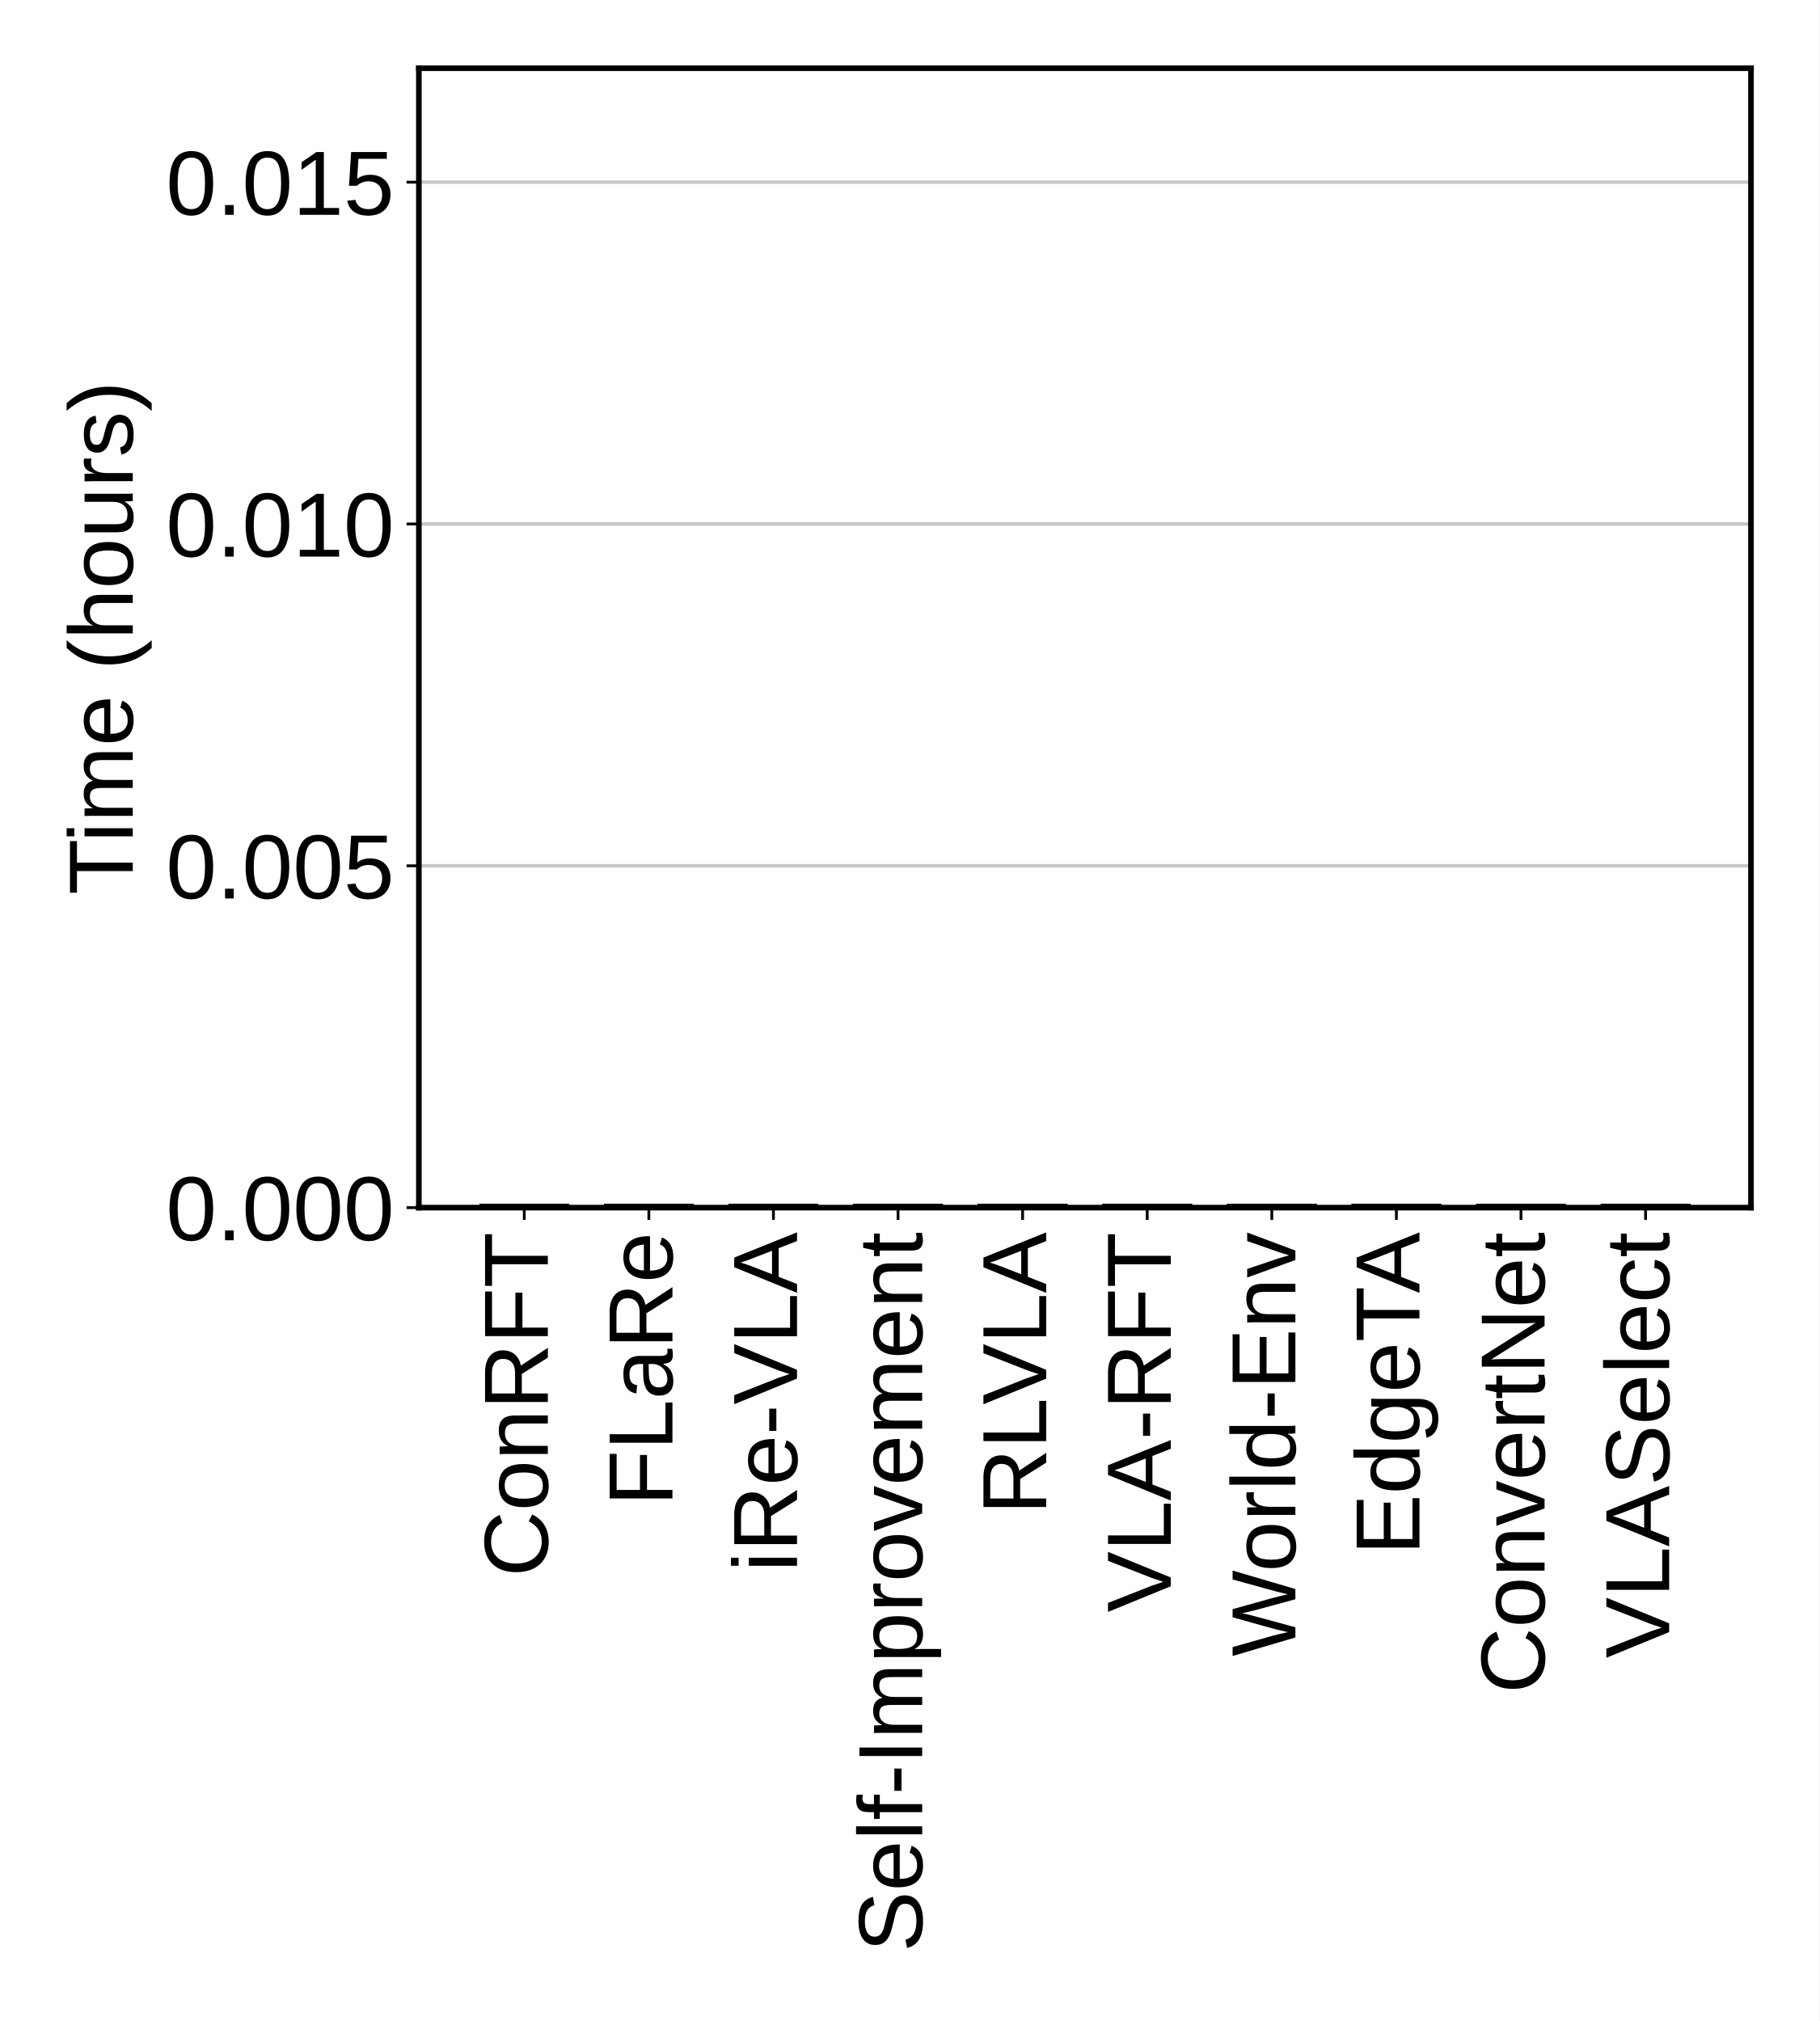
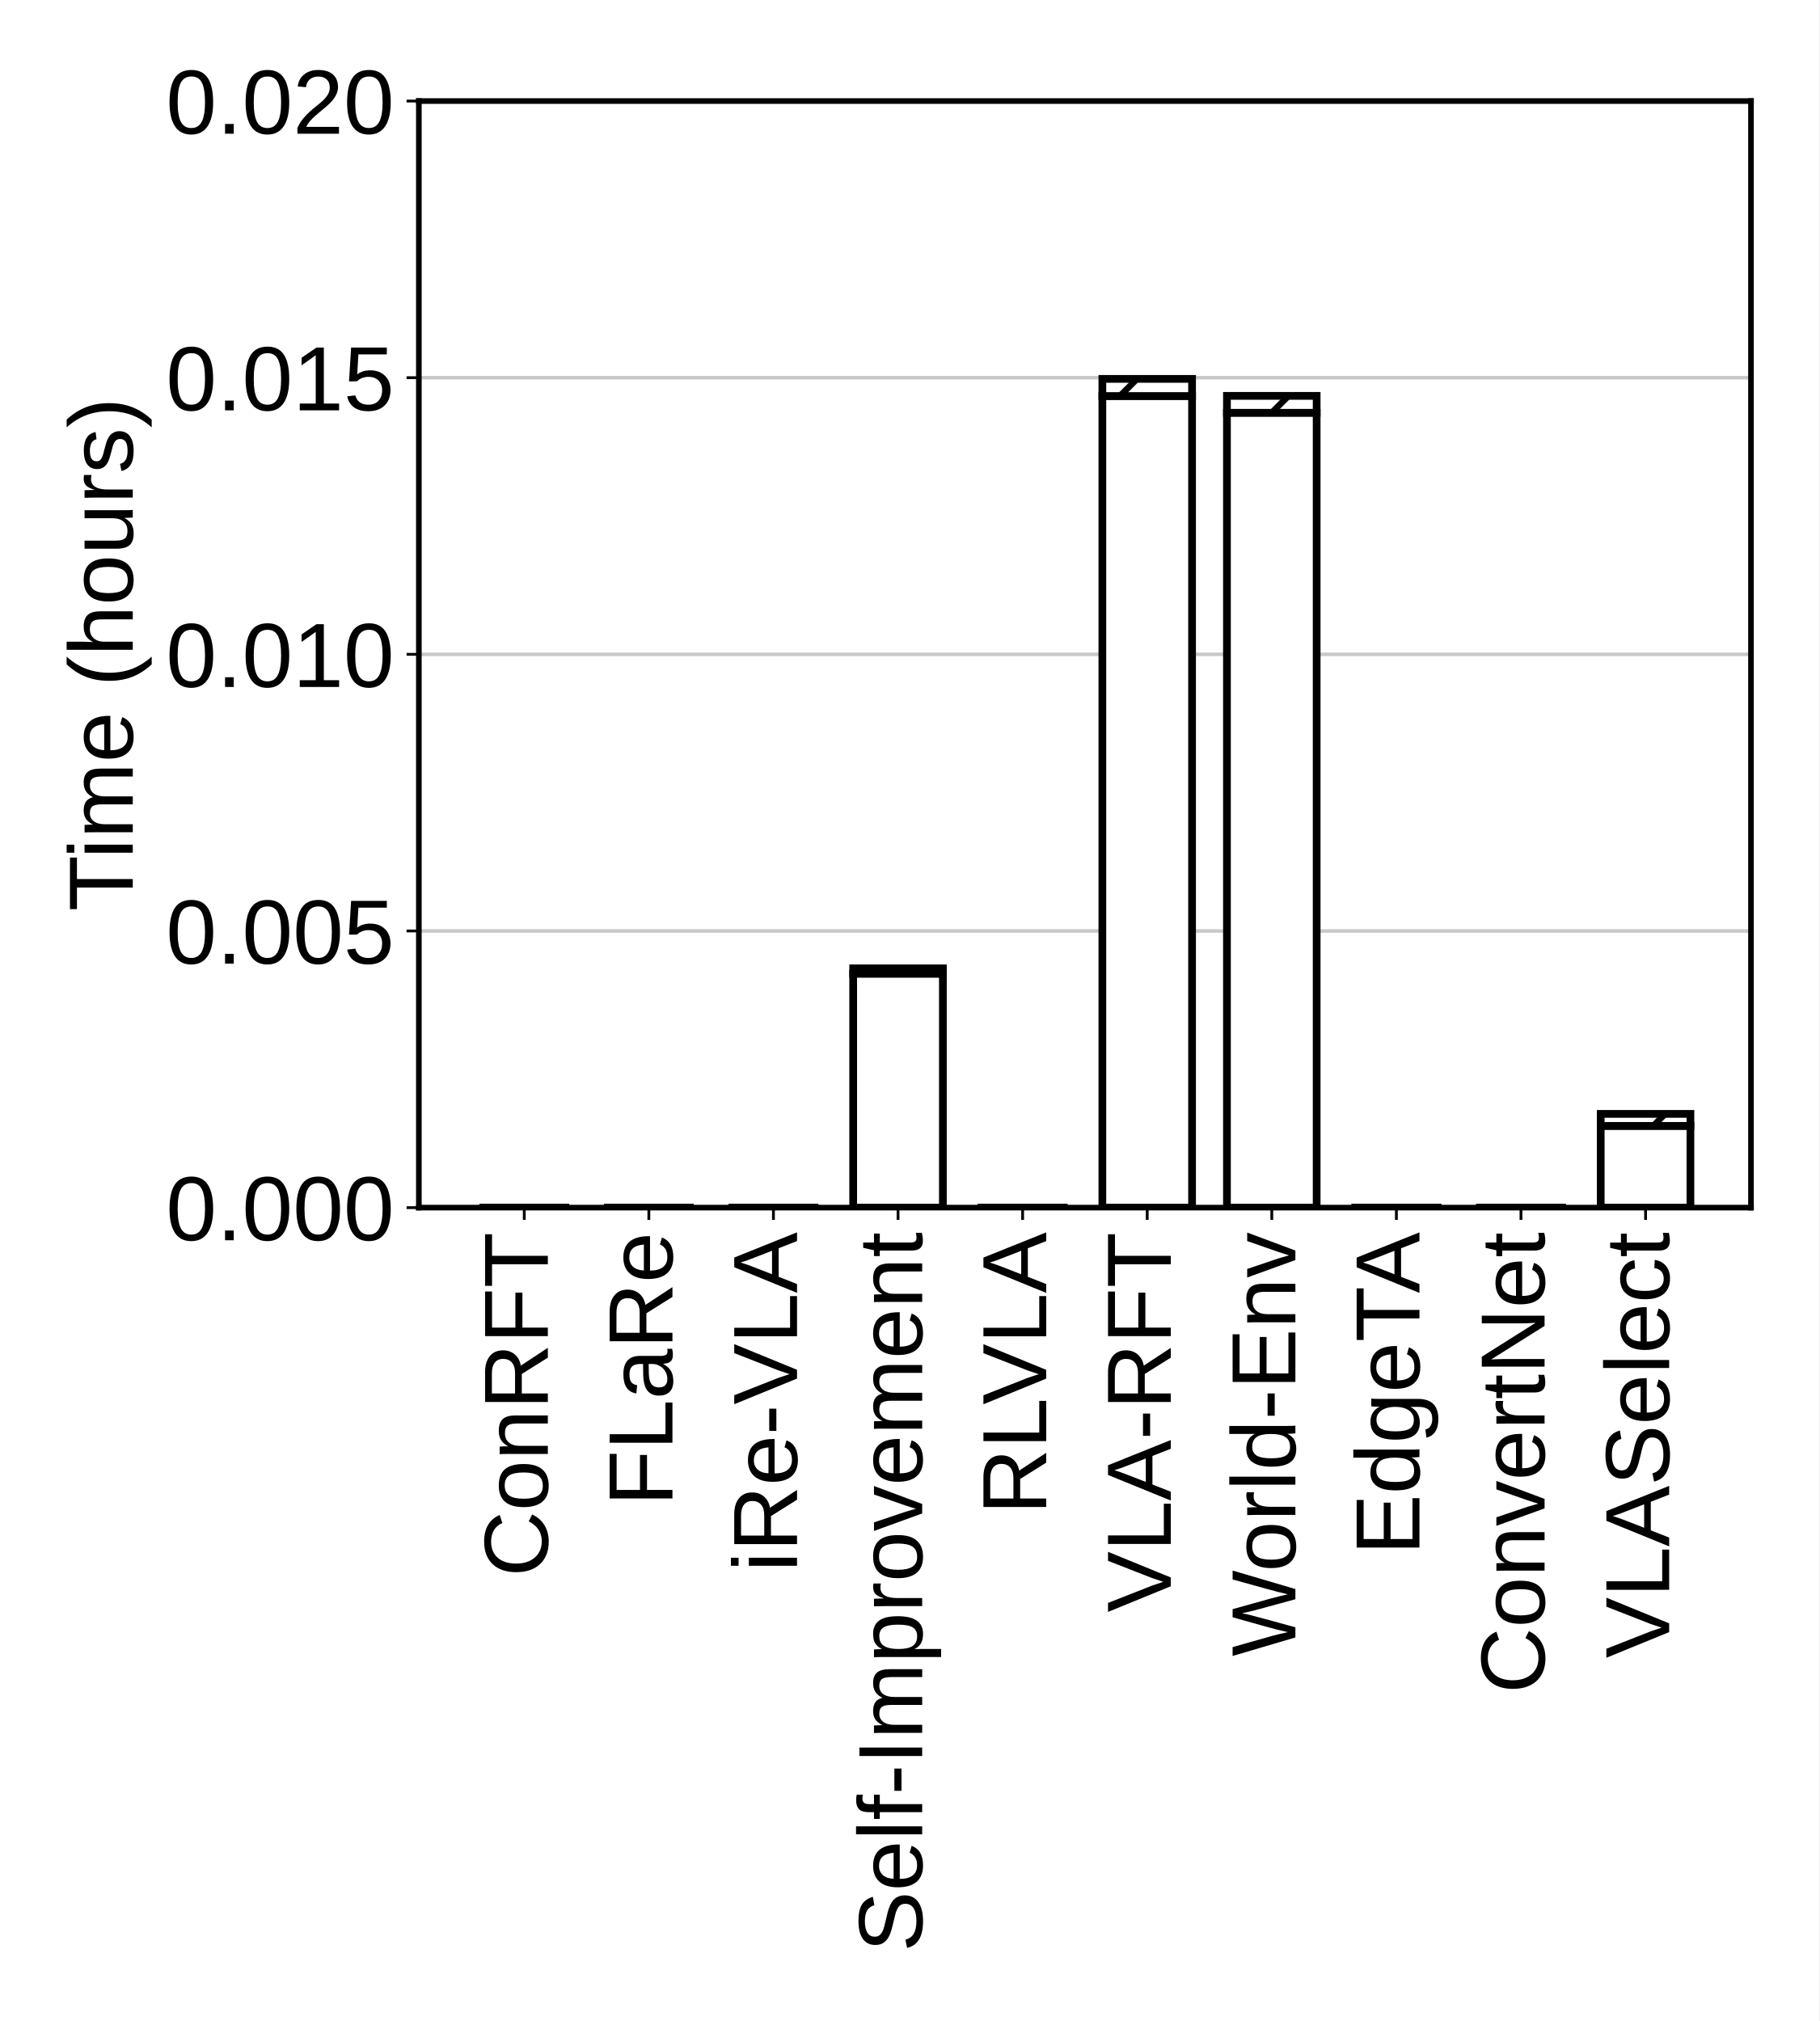
<svg xmlns="http://www.w3.org/2000/svg" xmlns:xlink="http://www.w3.org/1999/xlink" width="518.4pt" height="576pt" viewBox="0 0 518.4 576" version="1.1">
  <defs>
    <style type="text/css">*{stroke-linejoin: round; stroke-linecap: butt}</style>
  </defs>
  <g id="figure_1">
    <g id="patch_1">
      <path d="M 0 576  L 518.4 576  L 518.4 0  L 0 0  z " style="fill: #ffffff" />
    </g>
    <g id="axes_1">
      <g id="patch_2">
-         <path d="M 119.36 344.18  L 498.96 344.18  L 498.96 19.44  L 119.36 19.44  z " style="fill: #ffffff" />
+         <path d="M 119.36 344.18  L 498.96 344.18  L 498.96 28.8  L 119.36 28.8  z " style="fill: #ffffff" />
      </g>
      <g id="matplotlib.axis_1">
        <g id="xtick_1">
          <g id="line2d_1">
            <defs>
-               <path id="mc48a1f7670" d="M 0 0  L 0 3.5  " style="stroke: #000000; stroke-width: 0.8" />
+               <path id="m876a82a866" d="M 0 0  L 0 3.5  " style="stroke: #000000; stroke-width: 0.8" />
            </defs>
            <g>
-               <use xlink:href="#mc48a1f7670" x="149.396" y="344.18" style="stroke: #000000; stroke-width: 0.8" />
+               <use xlink:href="#m876a82a866" x="149.396" y="344.18" style="stroke: #000000; stroke-width: 0.8" />
            </g>
          </g>
          <g id="text_1">
            <text style="font-size: 26px; font-family: 'Arial', 'DejaVu Sans', 'Liberation Sans', sans-serif" transform="translate(156.1171 449.4112) rotate(-90)">ConRFT</text>
          </g>
        </g>
        <g id="xtick_2">
          <g id="line2d_2">
            <g>
-               <use xlink:href="#mc48a1f7670" x="184.899" y="344.18" style="stroke: #000000; stroke-width: 0.8" />
+               <use xlink:href="#m876a82a866" x="184.899" y="344.18" style="stroke: #000000; stroke-width: 0.8" />
            </g>
          </g>
          <g id="text_2">
            <text style="font-size: 26px; font-family: 'Arial', 'DejaVu Sans', 'Liberation Sans', sans-serif" transform="translate(191.6203 429.2125) rotate(-90)">FLaRe</text>
          </g>
        </g>
        <g id="xtick_3">
          <g id="line2d_3">
            <g>
-               <use xlink:href="#mc48a1f7670" x="220.402" y="344.18" style="stroke: #000000; stroke-width: 0.8" />
+               <use xlink:href="#m876a82a866" x="220.402" y="344.18" style="stroke: #000000; stroke-width: 0.8" />
            </g>
          </g>
          <g id="text_3">
            <text style="font-size: 26px; font-family: 'Arial', 'DejaVu Sans', 'Liberation Sans', sans-serif" transform="translate(227.1235 447.9934) rotate(-90)">iRe-VLA</text>
          </g>
        </g>
        <g id="xtick_4">
          <g id="line2d_4">
            <g>
-               <use xlink:href="#mc48a1f7670" x="255.905" y="344.18" style="stroke: #000000; stroke-width: 0.8" />
+               <use xlink:href="#m876a82a866" x="255.905" y="344.18" style="stroke: #000000; stroke-width: 0.8" />
            </g>
          </g>
          <g id="text_4">
            <text style="font-size: 26px; font-family: 'Arial', 'DejaVu Sans', 'Liberation Sans', sans-serif" transform="translate(262.7851 556.3484) rotate(-90)">Self-Improvement</text>
          </g>
        </g>
        <g id="xtick_5">
          <g id="line2d_5">
            <g>
-               <use xlink:href="#mc48a1f7670" x="291.408" y="344.18" style="stroke: #000000; stroke-width: 0.8" />
+               <use xlink:href="#m876a82a866" x="291.408" y="344.18" style="stroke: #000000; stroke-width: 0.8" />
            </g>
          </g>
          <g id="text_5">
            <text style="font-size: 26px; font-family: 'Arial', 'DejaVu Sans', 'Liberation Sans', sans-serif" transform="translate(298.1298 431.6419) rotate(-90)">RLVLA</text>
          </g>
        </g>
        <g id="xtick_6">
          <g id="line2d_6">
            <g>
-               <use xlink:href="#mc48a1f7670" x="326.912" y="344.18" style="stroke: #000000; stroke-width: 0.8" />
+               <use xlink:href="#m876a82a866" x="326.912" y="344.18" style="stroke: #000000; stroke-width: 0.8" />
            </g>
          </g>
          <g id="text_6">
            <text style="font-size: 26px; font-family: 'Arial', 'DejaVu Sans', 'Liberation Sans', sans-serif" transform="translate(333.633 459.5188) rotate(-90)">VLA-RFT</text>
          </g>
        </g>
        <g id="xtick_7">
          <g id="line2d_7">
            <g>
-               <use xlink:href="#mc48a1f7670" x="362.415" y="344.18" style="stroke: #000000; stroke-width: 0.8" />
+               <use xlink:href="#m876a82a866" x="362.415" y="344.18" style="stroke: #000000; stroke-width: 0.8" />
            </g>
          </g>
          <g id="text_7">
            <text style="font-size: 26px; font-family: 'Arial', 'DejaVu Sans', 'Liberation Sans', sans-serif" transform="translate(369.1362 472.0759) rotate(-90)">World-Env</text>
          </g>
        </g>
        <g id="xtick_8">
          <g id="line2d_8">
            <g>
-               <use xlink:href="#mc48a1f7670" x="397.918" y="344.18" style="stroke: #000000; stroke-width: 0.8" />
+               <use xlink:href="#m876a82a866" x="397.918" y="344.18" style="stroke: #000000; stroke-width: 0.8" />
            </g>
          </g>
          <g id="text_8">
            <text style="font-size: 26px; font-family: 'Arial', 'DejaVu Sans', 'Liberation Sans', sans-serif" transform="translate(404.487 443.2038) rotate(-90)">EdgeTA</text>
          </g>
        </g>
        <g id="xtick_9">
          <g id="line2d_9">
            <g>
-               <use xlink:href="#mc48a1f7670" x="433.421" y="344.18" style="stroke: #000000; stroke-width: 0.8" />
+               <use xlink:href="#m876a82a866" x="433.421" y="344.18" style="stroke: #000000; stroke-width: 0.8" />
            </g>
          </g>
          <g id="text_9">
            <text style="font-size: 26px; font-family: 'Arial', 'DejaVu Sans', 'Liberation Sans', sans-serif" transform="translate(440.1425 482.6709) rotate(-90)">ConvertNet</text>
          </g>
        </g>
        <g id="xtick_10">
          <g id="line2d_10">
            <g>
-               <use xlink:href="#mc48a1f7670" x="468.924" y="344.18" style="stroke: #000000; stroke-width: 0.8" />
+               <use xlink:href="#m876a82a866" x="468.924" y="344.18" style="stroke: #000000; stroke-width: 0.8" />
            </g>
          </g>
          <g id="text_10">
            <text style="font-size: 26px; font-family: 'Arial', 'DejaVu Sans', 'Liberation Sans', sans-serif" transform="translate(475.6457 472.5838) rotate(-90)">VLASelect</text>
          </g>
        </g>
      </g>
      <g id="matplotlib.axis_2">
        <g id="ytick_1">
          <g id="line2d_11">
-             <path d="M 119.36 344.18  L 498.96 344.18  " clip-path="url(#pb78b2e5f8f)" style="fill: none; stroke: #9a9a9a; stroke-opacity: 0.55; stroke-linecap: square" />
+             <path d="M 119.36 344.18  L 498.96 344.18  " clip-path="url(#pd1080c2af7)" style="fill: none; stroke: #9a9a9a; stroke-opacity: 0.55; stroke-linecap: square" />
          </g>
          <g id="line2d_12">
            <defs>
-               <path id="m1800a67db7" d="M 0 0  L -3.5 0  " style="stroke: #000000; stroke-width: 0.8" />
+               <path id="m0066fe1ff2" d="M 0 0  L -3.5 0  " style="stroke: #000000; stroke-width: 0.8" />
            </defs>
            <g>
-               <use xlink:href="#m1800a67db7" x="119.36" y="344.18" style="stroke: #000000; stroke-width: 0.8" />
+               <use xlink:href="#m0066fe1ff2" x="119.36" y="344.18" style="stroke: #000000; stroke-width: 0.8" />
            </g>
          </g>
          <g id="text_11">
            <text style="font-size: 26px; font-family: 'Arial', 'DejaVu Sans', 'Liberation Sans', sans-serif; text-anchor: end" x="112.36" y="353.485" transform="rotate(-0 112.36 353.4852)">0.000</text>
          </g>
        </g>
        <g id="ytick_2">
          <g id="line2d_13">
-             <path d="M 119.36 246.758  L 498.96 246.758  " clip-path="url(#pb78b2e5f8f)" style="fill: none; stroke: #9a9a9a; stroke-opacity: 0.55; stroke-linecap: square" />
+             <path d="M 119.36 265.335  L 498.96 265.335  " clip-path="url(#pd1080c2af7)" style="fill: none; stroke: #9a9a9a; stroke-opacity: 0.55; stroke-linecap: square" />
          </g>
          <g id="line2d_14">
            <g>
-               <use xlink:href="#m1800a67db7" x="119.36" y="246.758" style="stroke: #000000; stroke-width: 0.8" />
+               <use xlink:href="#m0066fe1ff2" x="119.36" y="265.335" style="stroke: #000000; stroke-width: 0.8" />
            </g>
          </g>
          <g id="text_12">
-             <text style="font-size: 26px; font-family: 'Arial', 'DejaVu Sans', 'Liberation Sans', sans-serif; text-anchor: end" x="112.36" y="256.063" transform="rotate(-0 112.36 256.0632)">0.005</text>
+             <text style="font-size: 26px; font-family: 'Arial', 'DejaVu Sans', 'Liberation Sans', sans-serif; text-anchor: end" x="112.36" y="274.64" transform="rotate(-0 112.36 274.6402)">0.005</text>
          </g>
        </g>
        <g id="ytick_3">
          <g id="line2d_15">
-             <path d="M 119.36 149.336  L 498.96 149.336  " clip-path="url(#pb78b2e5f8f)" style="fill: none; stroke: #9a9a9a; stroke-opacity: 0.55; stroke-linecap: square" />
+             <path d="M 119.36 186.49  L 498.96 186.49  " clip-path="url(#pd1080c2af7)" style="fill: none; stroke: #9a9a9a; stroke-opacity: 0.55; stroke-linecap: square" />
          </g>
          <g id="line2d_16">
            <g>
-               <use xlink:href="#m1800a67db7" x="119.36" y="149.336" style="stroke: #000000; stroke-width: 0.8" />
+               <use xlink:href="#m0066fe1ff2" x="119.36" y="186.49" style="stroke: #000000; stroke-width: 0.8" />
            </g>
          </g>
          <g id="text_13">
-             <text style="font-size: 26px; font-family: 'Arial', 'DejaVu Sans', 'Liberation Sans', sans-serif; text-anchor: end" x="112.36" y="158.641" transform="rotate(-0 112.36 158.6412)">0.010</text>
+             <text style="font-size: 26px; font-family: 'Arial', 'DejaVu Sans', 'Liberation Sans', sans-serif; text-anchor: end" x="112.36" y="195.795" transform="rotate(-0 112.36 195.7952)">0.010</text>
          </g>
        </g>
        <g id="ytick_4">
          <g id="line2d_17">
-             <path d="M 119.36 51.914  L 498.96 51.914  " clip-path="url(#pb78b2e5f8f)" style="fill: none; stroke: #9a9a9a; stroke-opacity: 0.55; stroke-linecap: square" />
+             <path d="M 119.36 107.645  L 498.96 107.645  " clip-path="url(#pd1080c2af7)" style="fill: none; stroke: #9a9a9a; stroke-opacity: 0.55; stroke-linecap: square" />
          </g>
          <g id="line2d_18">
            <g>
-               <use xlink:href="#m1800a67db7" x="119.36" y="51.914" style="stroke: #000000; stroke-width: 0.8" />
+               <use xlink:href="#m0066fe1ff2" x="119.36" y="107.645" style="stroke: #000000; stroke-width: 0.8" />
            </g>
          </g>
          <g id="text_14">
-             <text style="font-size: 26px; font-family: 'Arial', 'DejaVu Sans', 'Liberation Sans', sans-serif; text-anchor: end" x="112.36" y="61.219" transform="rotate(-0 112.36 61.21916)">0.015</text>
-           </g>
-         </g>
-         <g id="text_15">
-           <text style="font-size: 26px; font-family: 'Arial', 'DejaVu Sans', 'Liberation Sans', sans-serif; text-anchor: middle" x="37.831" y="181.81" transform="rotate(-90 37.83094 181.81)">Time (hours)</text>
+             <text style="font-size: 26px; font-family: 'Arial', 'DejaVu Sans', 'Liberation Sans', sans-serif; text-anchor: end" x="112.36" y="116.95" transform="rotate(-0 112.36 116.9502)">0.015</text>
+           </g>
+         </g>
+         <g id="ytick_5">
+           <g id="line2d_19">
+             <path d="M 119.36 28.8  L 498.96 28.8  " clip-path="url(#pd1080c2af7)" style="fill: none; stroke: #9a9a9a; stroke-opacity: 0.55; stroke-linecap: square" />
+           </g>
+           <g id="line2d_20">
+             <g>
+               <use xlink:href="#m0066fe1ff2" x="119.36" y="28.8" style="stroke: #000000; stroke-width: 0.8" />
+             </g>
+           </g>
+           <g id="text_15">
+             <text style="font-size: 26px; font-family: 'Arial', 'DejaVu Sans', 'Liberation Sans', sans-serif; text-anchor: end" x="112.36" y="38.105" transform="rotate(-0 112.36 38.10516)">0.020</text>
+           </g>
+         </g>
+         <g id="text_16">
+           <text style="font-size: 26px; font-family: 'Arial', 'DejaVu Sans', 'Liberation Sans', sans-serif; text-anchor: middle" x="37.831" y="186.49" transform="rotate(-90 37.83094 186.49)">Time (hours)</text>
        </g>
      </g>
      <g id="patch_3">
-         <path d="M 136.615 344.18  L 162.177 344.18  L 162.177 344.18  L 136.615 344.18  z " clip-path="url(#pb78b2e5f8f)" style="fill: #ffffff; stroke: #000000; stroke-width: 2.2; stroke-linejoin: miter" />
+         <path d="M 136.615 344.18  L 162.177 344.18  L 162.177 344.18  L 136.615 344.18  z " clip-path="url(#pd1080c2af7)" style="fill: #ffffff; stroke: #000000; stroke-width: 2.2; stroke-linejoin: miter" />
      </g>
      <g id="patch_4">
-         <path d="M 172.118 344.18  L 197.68 344.18  L 197.68 344.18  L 172.118 344.18  z " clip-path="url(#pb78b2e5f8f)" style="fill: #ffffff; stroke: #000000; stroke-width: 2.2; stroke-linejoin: miter" />
+         <path d="M 172.118 344.18  L 197.68 344.18  L 197.68 344.18  L 172.118 344.18  z " clip-path="url(#pd1080c2af7)" style="fill: #ffffff; stroke: #000000; stroke-width: 2.2; stroke-linejoin: miter" />
      </g>
      <g id="patch_5">
-         <path d="M 207.621 344.18  L 233.183 344.18  L 233.183 344.18  L 207.621 344.18  z " clip-path="url(#pb78b2e5f8f)" style="fill: #ffffff; stroke: #000000; stroke-width: 2.2; stroke-linejoin: miter" />
+         <path d="M 207.621 344.18  L 233.183 344.18  L 233.183 344.18  L 207.621 344.18  z " clip-path="url(#pd1080c2af7)" style="fill: #ffffff; stroke: #000000; stroke-width: 2.2; stroke-linejoin: miter" />
      </g>
      <g id="patch_6">
-         <path d="M 243.124 344.18  L 268.686 344.18  L 268.686 344.18  L 243.124 344.18  z " clip-path="url(#pb78b2e5f8f)" style="fill: #ffffff; stroke: #000000; stroke-width: 2.2; stroke-linejoin: miter" />
+         <path d="M 243.124 344.18  L 268.686 344.18  L 268.686 277.51  L 243.124 277.51  z " clip-path="url(#pd1080c2af7)" style="fill: #ffffff; stroke: #000000; stroke-width: 2.2; stroke-linejoin: miter" />
      </g>
      <g id="patch_7">
-         <path d="M 278.627 344.18  L 304.19 344.18  L 304.19 344.18  L 278.627 344.18  z " clip-path="url(#pb78b2e5f8f)" style="fill: #ffffff; stroke: #000000; stroke-width: 2.2; stroke-linejoin: miter" />
+         <path d="M 278.627 344.18  L 304.19 344.18  L 304.19 344.18  L 278.627 344.18  z " clip-path="url(#pd1080c2af7)" style="fill: #ffffff; stroke: #000000; stroke-width: 2.2; stroke-linejoin: miter" />
      </g>
      <g id="patch_8">
-         <path d="M 314.13 344.18  L 339.693 344.18  L 339.693 344.18  L 314.13 344.18  z " clip-path="url(#pb78b2e5f8f)" style="fill: #ffffff; stroke: #000000; stroke-width: 2.2; stroke-linejoin: miter" />
+         <path d="M 314.13 344.18  L 339.693 344.18  L 339.693 112.873  L 314.13 112.873  z " clip-path="url(#pd1080c2af7)" style="fill: #ffffff; stroke: #000000; stroke-width: 2.2; stroke-linejoin: miter" />
      </g>
      <g id="patch_9">
-         <path d="M 349.634 344.18  L 375.196 344.18  L 375.196 344.18  L 349.634 344.18  z " clip-path="url(#pb78b2e5f8f)" style="fill: #ffffff; stroke: #000000; stroke-width: 2.2; stroke-linejoin: miter" />
+         <path d="M 349.634 344.18  L 375.196 344.18  L 375.196 117.648  L 349.634 117.648  z " clip-path="url(#pd1080c2af7)" style="fill: #ffffff; stroke: #000000; stroke-width: 2.2; stroke-linejoin: miter" />
      </g>
      <g id="patch_10">
-         <path d="M 385.137 344.18  L 410.699 344.18  L 410.699 344.18  L 385.137 344.18  z " clip-path="url(#pb78b2e5f8f)" style="fill: #ffffff; stroke: #000000; stroke-width: 2.2; stroke-linejoin: miter" />
+         <path d="M 385.137 344.18  L 410.699 344.18  L 410.699 344.18  L 385.137 344.18  z " clip-path="url(#pd1080c2af7)" style="fill: #ffffff; stroke: #000000; stroke-width: 2.2; stroke-linejoin: miter" />
      </g>
      <g id="patch_11">
-         <path d="M 420.64 344.18  L 446.202 344.18  L 446.202 344.18  L 420.64 344.18  z " clip-path="url(#pb78b2e5f8f)" style="fill: #ffffff; stroke: #000000; stroke-width: 2.2; stroke-linejoin: miter" />
+         <path d="M 420.64 344.18  L 446.202 344.18  L 446.202 344.18  L 420.64 344.18  z " clip-path="url(#pd1080c2af7)" style="fill: #ffffff; stroke: #000000; stroke-width: 2.2; stroke-linejoin: miter" />
      </g>
      <g id="patch_12">
-         <path d="M 456.143 344.18  L 481.705 344.18  L 481.705 344.18  L 456.143 344.18  z " clip-path="url(#pb78b2e5f8f)" style="fill: #ffffff; stroke: #000000; stroke-width: 2.2; stroke-linejoin: miter" />
+         <path d="M 456.143 344.18  L 481.705 344.18  L 481.705 320.888  L 456.143 320.888  z " clip-path="url(#pd1080c2af7)" style="fill: #ffffff; stroke: #000000; stroke-width: 2.2; stroke-linejoin: miter" />
      </g>
      <g id="patch_13">
-         <path d="M 136.615 344.18  L 162.177 344.18  L 162.177 344.18  L 136.615 344.18  z " clip-path="url(#pb78b2e5f8f)" style="fill: url(#h474f7021a6); stroke: #000000; stroke-width: 2.2; stroke-linejoin: miter" />
+         <path d="M 136.615 344.18  L 162.177 344.18  L 162.177 344.18  L 136.615 344.18  z " clip-path="url(#pd1080c2af7)" style="fill: url(#h36fb1f01c9); stroke: #000000; stroke-width: 2.2; stroke-linejoin: miter" />
      </g>
      <g id="patch_14">
-         <path d="M 172.118 344.18  L 197.68 344.18  L 197.68 344.18  L 172.118 344.18  z " clip-path="url(#pb78b2e5f8f)" style="fill: url(#h474f7021a6); stroke: #000000; stroke-width: 2.2; stroke-linejoin: miter" />
+         <path d="M 172.118 344.18  L 197.68 344.18  L 197.68 344.18  L 172.118 344.18  z " clip-path="url(#pd1080c2af7)" style="fill: url(#h36fb1f01c9); stroke: #000000; stroke-width: 2.2; stroke-linejoin: miter" />
      </g>
      <g id="patch_15">
-         <path d="M 207.621 344.18  L 233.183 344.18  L 233.183 344.18  L 207.621 344.18  z " clip-path="url(#pb78b2e5f8f)" style="fill: url(#h474f7021a6); stroke: #000000; stroke-width: 2.2; stroke-linejoin: miter" />
+         <path d="M 207.621 344.18  L 233.183 344.18  L 233.183 344.18  L 207.621 344.18  z " clip-path="url(#pd1080c2af7)" style="fill: url(#h36fb1f01c9); stroke: #000000; stroke-width: 2.2; stroke-linejoin: miter" />
      </g>
      <g id="patch_16">
-         <path d="M 243.124 344.18  L 268.686 344.18  L 268.686 344.18  L 243.124 344.18  z " clip-path="url(#pb78b2e5f8f)" style="fill: url(#h474f7021a6); stroke: #000000; stroke-width: 2.2; stroke-linejoin: miter" />
+         <path d="M 243.124 277.51  L 268.686 277.51  L 268.686 275.987  L 243.124 275.987  z " clip-path="url(#pd1080c2af7)" style="fill: url(#h36fb1f01c9); stroke: #000000; stroke-width: 2.2; stroke-linejoin: miter" />
      </g>
      <g id="patch_17">
-         <path d="M 278.627 344.18  L 304.19 344.18  L 304.19 344.18  L 278.627 344.18  z " clip-path="url(#pb78b2e5f8f)" style="fill: url(#h474f7021a6); stroke: #000000; stroke-width: 2.2; stroke-linejoin: miter" />
+         <path d="M 278.627 344.18  L 304.19 344.18  L 304.19 344.18  L 278.627 344.18  z " clip-path="url(#pd1080c2af7)" style="fill: url(#h36fb1f01c9); stroke: #000000; stroke-width: 2.2; stroke-linejoin: miter" />
      </g>
      <g id="patch_18">
-         <path d="M 314.13 344.18  L 339.693 344.18  L 339.693 344.18  L 314.13 344.18  z " clip-path="url(#pb78b2e5f8f)" style="fill: url(#h474f7021a6); stroke: #000000; stroke-width: 2.2; stroke-linejoin: miter" />
+         <path d="M 314.13 112.873  L 339.693 112.873  L 339.693 107.986  L 314.13 107.986  z " clip-path="url(#pd1080c2af7)" style="fill: url(#h36fb1f01c9); stroke: #000000; stroke-width: 2.2; stroke-linejoin: miter" />
      </g>
      <g id="patch_19">
-         <path d="M 349.634 344.18  L 375.196 344.18  L 375.196 344.18  L 349.634 344.18  z " clip-path="url(#pb78b2e5f8f)" style="fill: url(#h474f7021a6); stroke: #000000; stroke-width: 2.2; stroke-linejoin: miter" />
+         <path d="M 349.634 117.648  L 375.196 117.648  L 375.196 112.828  L 349.634 112.828  z " clip-path="url(#pd1080c2af7)" style="fill: url(#h36fb1f01c9); stroke: #000000; stroke-width: 2.2; stroke-linejoin: miter" />
      </g>
      <g id="patch_20">
-         <path d="M 385.137 344.18  L 410.699 344.18  L 410.699 344.18  L 385.137 344.18  z " clip-path="url(#pb78b2e5f8f)" style="fill: url(#h474f7021a6); stroke: #000000; stroke-width: 2.2; stroke-linejoin: miter" />
+         <path d="M 385.137 344.18  L 410.699 344.18  L 410.699 344.18  L 385.137 344.18  z " clip-path="url(#pd1080c2af7)" style="fill: url(#h36fb1f01c9); stroke: #000000; stroke-width: 2.2; stroke-linejoin: miter" />
      </g>
      <g id="patch_21">
-         <path d="M 420.64 344.18  L 446.202 344.18  L 446.202 344.18  L 420.64 344.18  z " clip-path="url(#pb78b2e5f8f)" style="fill: url(#h474f7021a6); stroke: #000000; stroke-width: 2.2; stroke-linejoin: miter" />
+         <path d="M 420.64 344.18  L 446.202 344.18  L 446.202 344.18  L 420.64 344.18  z " clip-path="url(#pd1080c2af7)" style="fill: url(#h36fb1f01c9); stroke: #000000; stroke-width: 2.2; stroke-linejoin: miter" />
      </g>
      <g id="patch_22">
-         <path d="M 456.143 344.18  L 481.705 344.18  L 481.705 344.18  L 456.143 344.18  z " clip-path="url(#pb78b2e5f8f)" style="fill: url(#h474f7021a6); stroke: #000000; stroke-width: 2.2; stroke-linejoin: miter" />
+         <path d="M 456.143 320.888  L 481.705 320.888  L 481.705 317.467  L 456.143 317.467  z " clip-path="url(#pd1080c2af7)" style="fill: url(#h36fb1f01c9); stroke: #000000; stroke-width: 2.2; stroke-linejoin: miter" />
      </g>
      <g id="patch_23">
-         <path d="M 119.36 344.18  L 119.36 19.44  " style="fill: none; stroke: #000000; stroke-width: 1.6; stroke-linejoin: miter; stroke-linecap: square" />
+         <path d="M 119.36 344.18  L 119.36 28.8  " style="fill: none; stroke: #000000; stroke-width: 1.6; stroke-linejoin: miter; stroke-linecap: square" />
      </g>
      <g id="patch_24">
-         <path d="M 498.96 344.18  L 498.96 19.44  " style="fill: none; stroke: #000000; stroke-width: 1.6; stroke-linejoin: miter; stroke-linecap: square" />
+         <path d="M 498.96 344.18  L 498.96 28.8  " style="fill: none; stroke: #000000; stroke-width: 1.6; stroke-linejoin: miter; stroke-linecap: square" />
      </g>
      <g id="patch_25">
        <path d="M 119.36 344.18  L 498.96 344.18  " style="fill: none; stroke: #000000; stroke-width: 1.6; stroke-linejoin: miter; stroke-linecap: square" />
      </g>
      <g id="patch_26">
-         <path d="M 119.36 19.44  L 498.96 19.44  " style="fill: none; stroke: #000000; stroke-width: 1.6; stroke-linejoin: miter; stroke-linecap: square" />
+         <path d="M 119.36 28.8  L 498.96 28.8  " style="fill: none; stroke: #000000; stroke-width: 1.6; stroke-linejoin: miter; stroke-linecap: square" />
      </g>
    </g>
  </g>
  <defs>
-     <clipPath id="pb78b2e5f8f">
-       <rect x="119.36" y="19.44" width="379.6" height="324.74" />
+     <clipPath id="pd1080c2af7">
+       <rect x="119.36" y="28.8" width="379.6" height="315.38" />
    </clipPath>
  </defs>
  <defs>
-     <pattern id="h474f7021a6" patternUnits="userSpaceOnUse" x="0" y="0" width="72" height="72">
+     <pattern id="h36fb1f01c9" patternUnits="userSpaceOnUse" x="0" y="0" width="72" height="72">
      <rect x="0" y="0" width="73" height="73" fill="#ffffff" />
      <path d="M -36 36  L 36 -36  M -24 48  L 48 -24  M -12 60  L 60 -12  M 0 72  L 72 0  M 12 84  L 84 12  M 24 96  L 96 24  M 36 108  L 108 36  " style="fill: #000000; stroke: #000000; stroke-width: 1.8; stroke-linecap: butt; stroke-linejoin: miter" />
    </pattern>
  </defs>
</svg>
